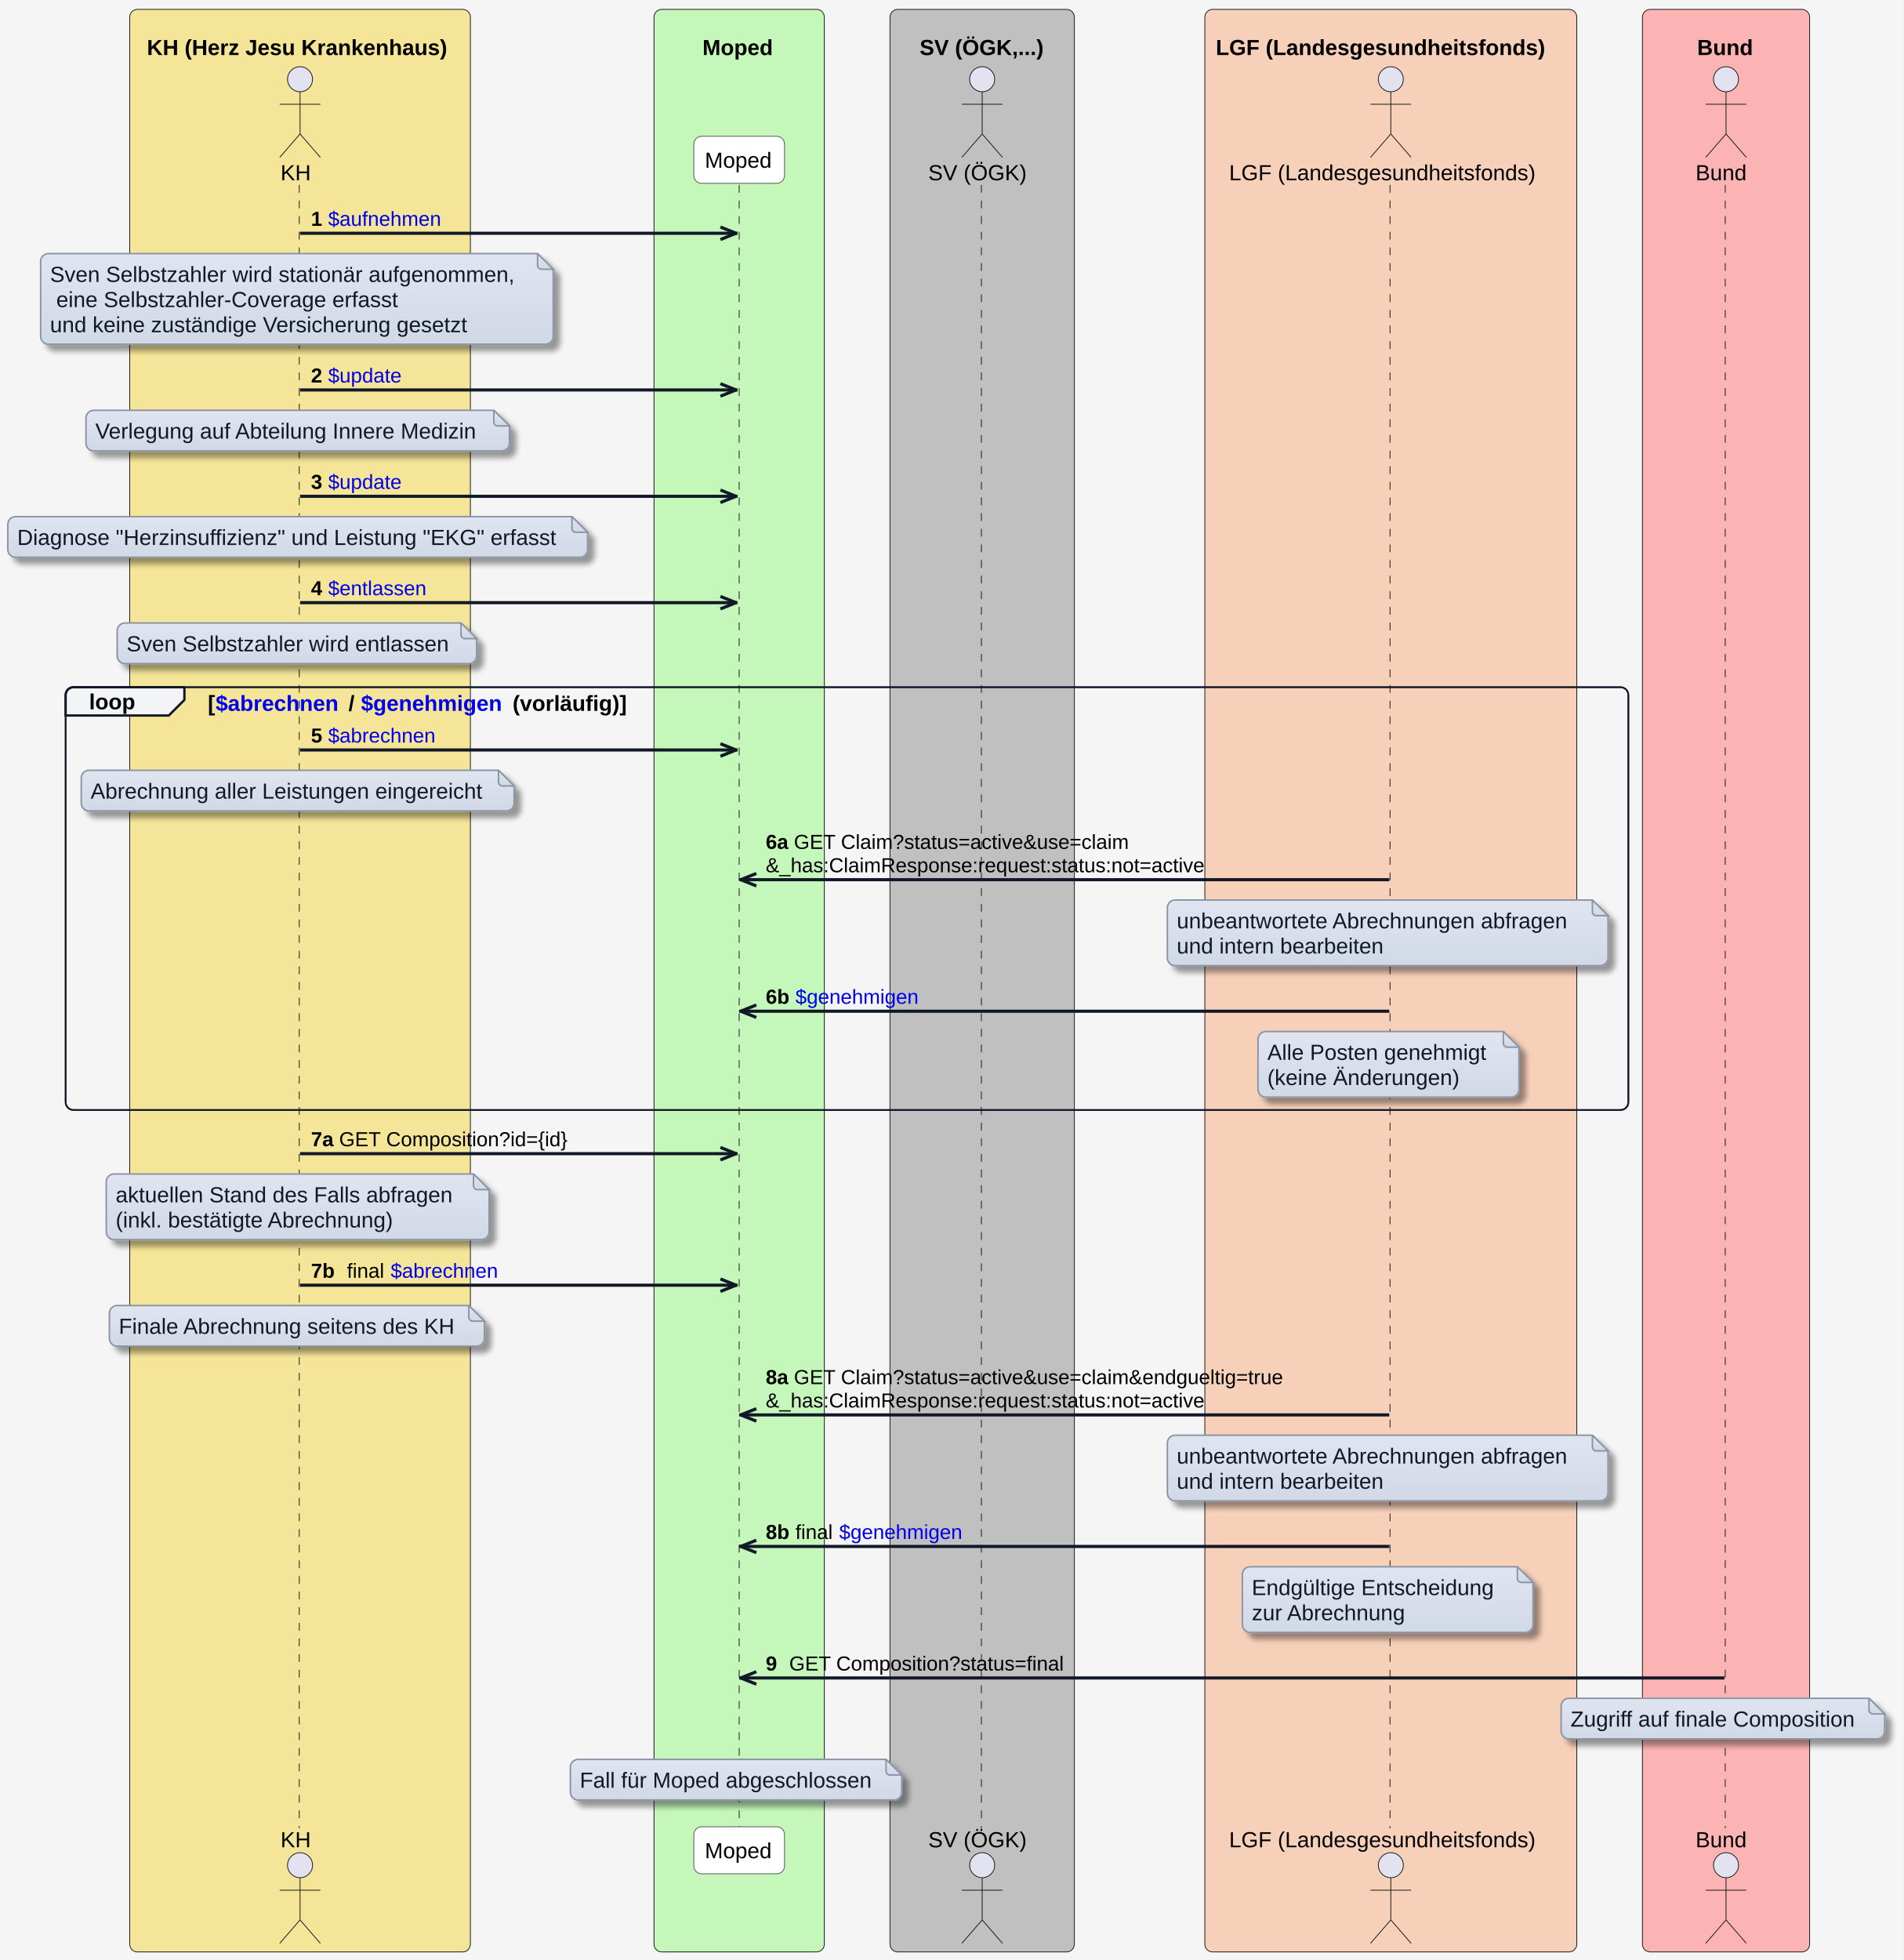
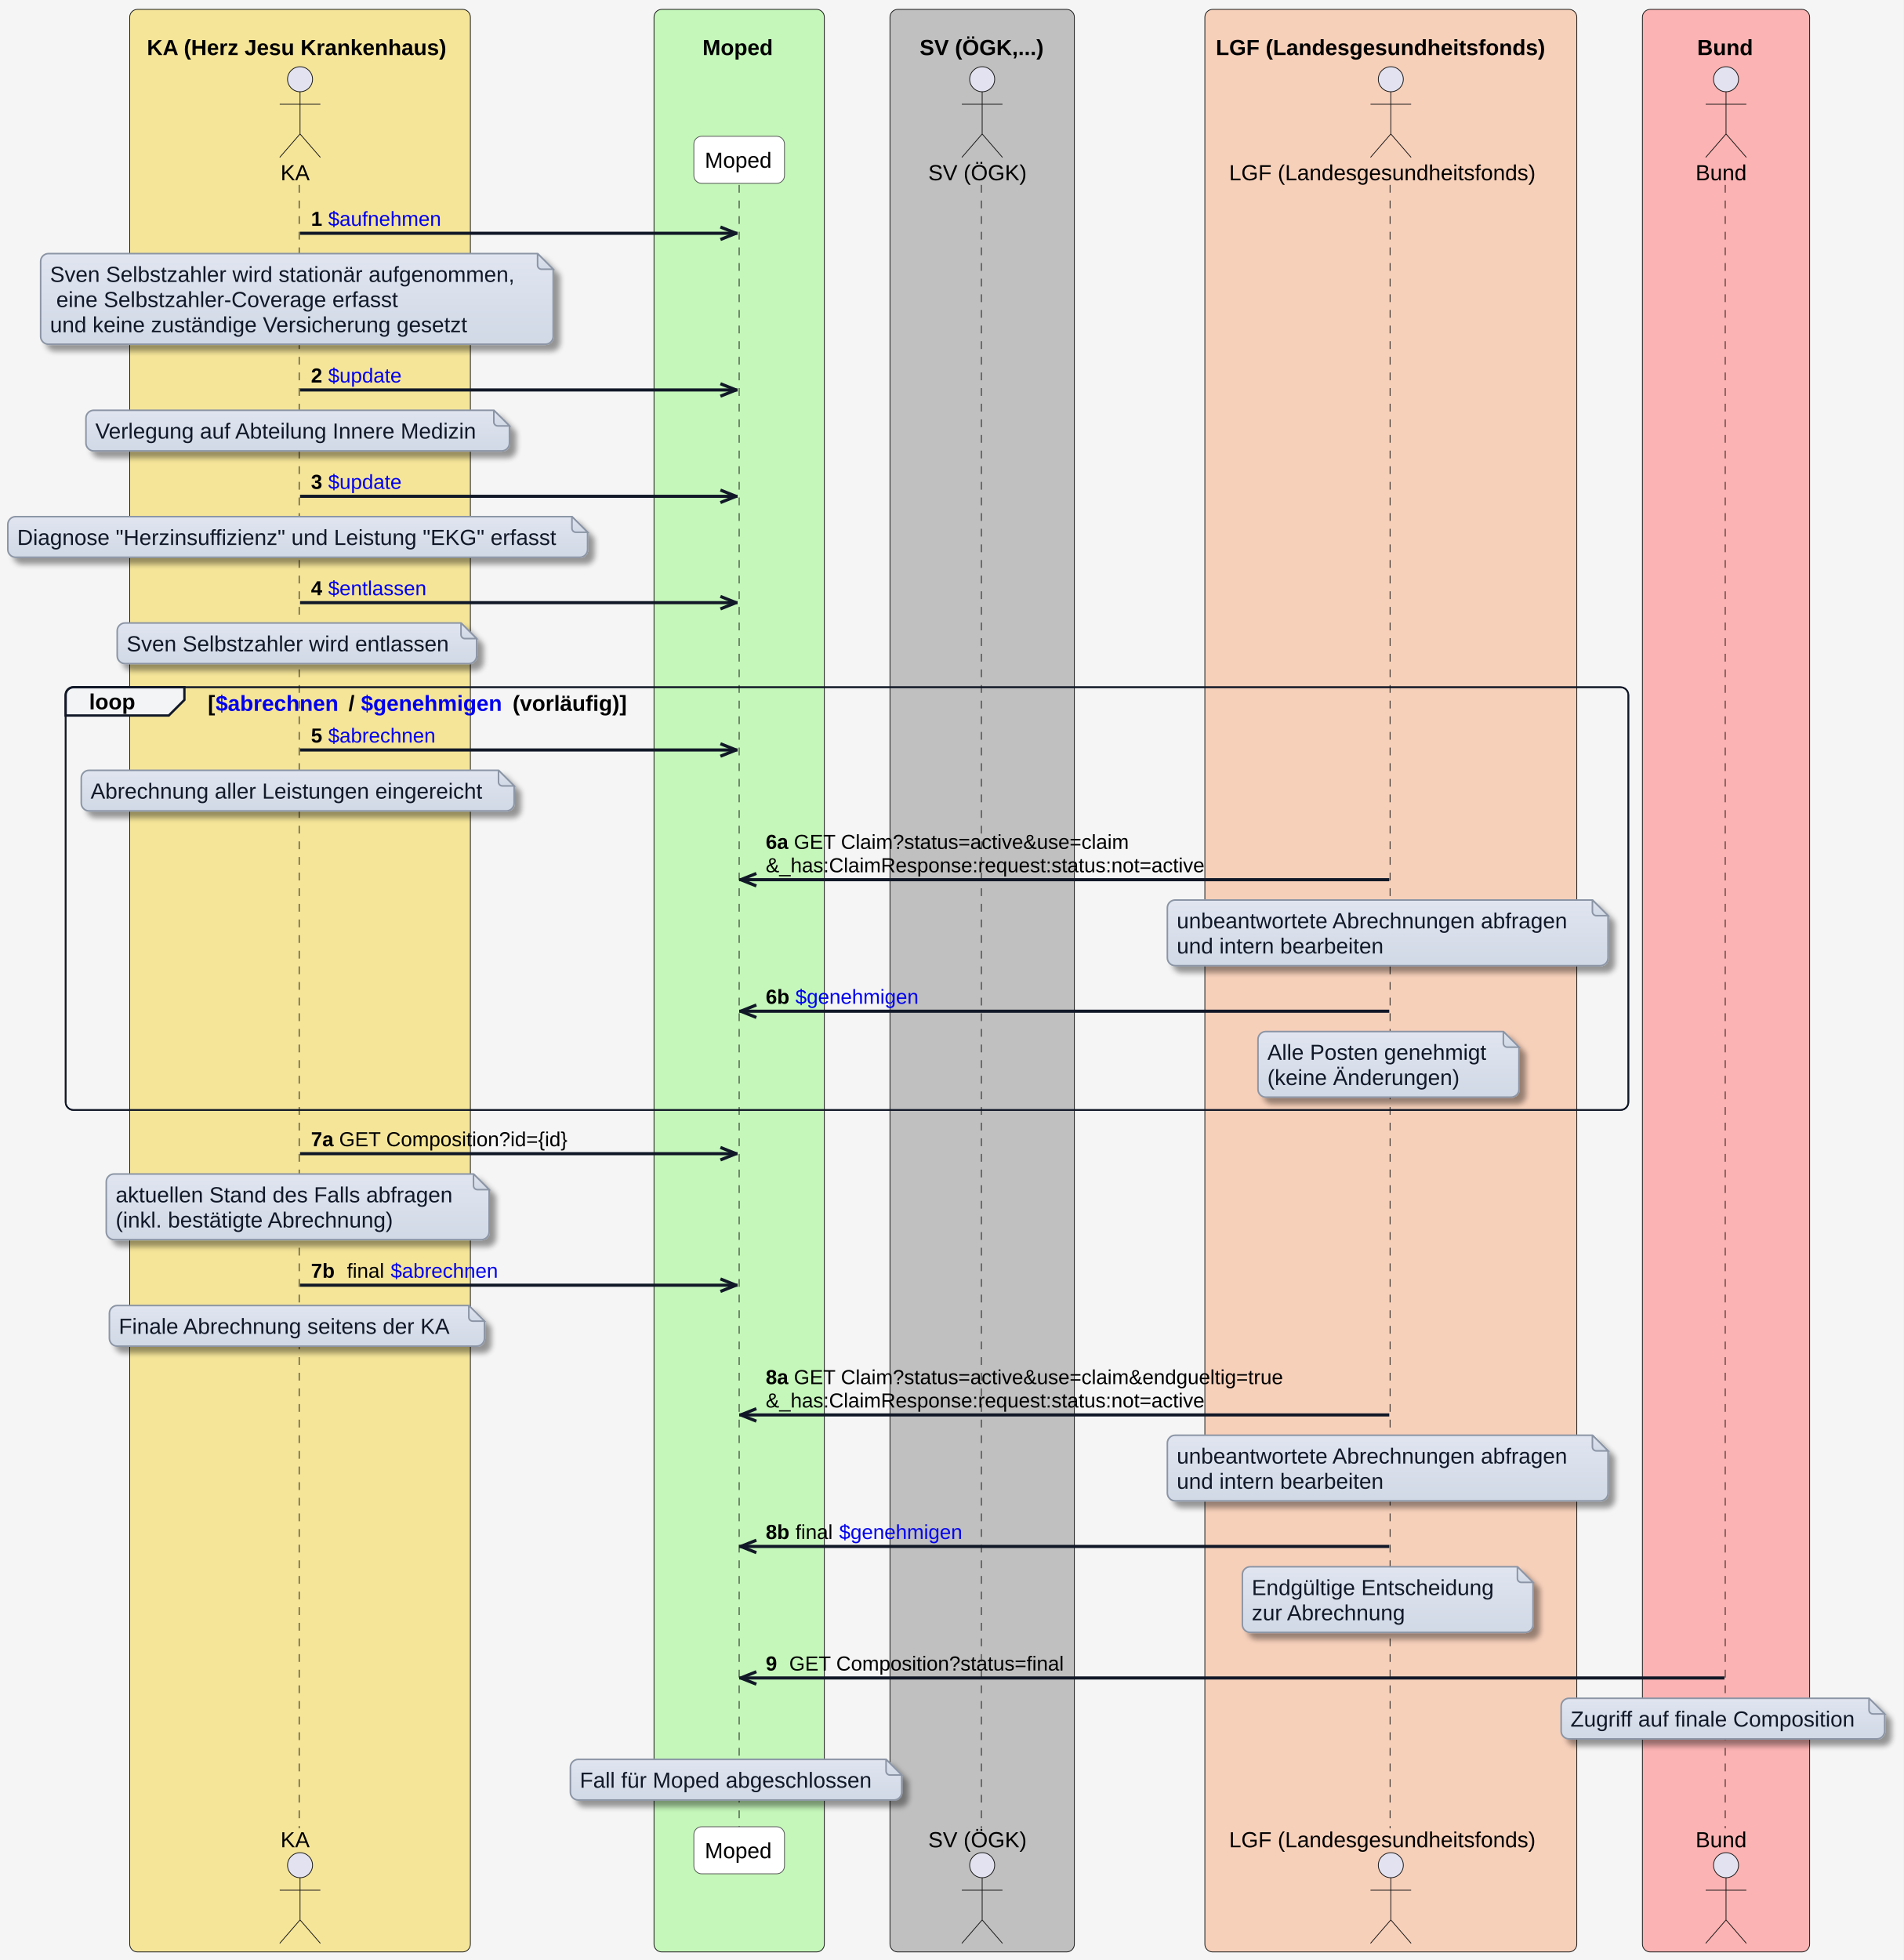
<svg xmlns="http://www.w3.org/2000/svg" xmlns:xlink="http://www.w3.org/1999/xlink" contentStyleType="text/css" height="1254px" preserveAspectRatio="none" style="width:1218px;height:1254px;background:#F5F5F5;" version="1.1" viewBox="0 0 1218 1254" width="1218px" zoomAndPan="magnify">
  <defs>
    <linearGradient id="gvfesu367sgdf0" x1="50%" x2="50%" y1="0%" y2="100%">
      <stop offset="0%" stop-color="#E0E5F0" />
      <stop offset="100%" stop-color="#D1D9E6" />
    </linearGradient>
    <filter height="300%" id="fvfesu367sgdf" width="300%" x="-1" y="-1">
      <feGaussianBlur result="blurOut" stdDeviation="2.0" />
      <feColorMatrix in="blurOut" result="blurOut2" type="matrix" values="0 0 0 0 0 0 0 0 0 0 0 0 0 0 0 0 0 0 .4 0" />
      <feOffset dx="4.0" dy="4.0" in="blurOut2" result="blurOut3" />
      <feBlend in="SourceGraphic" in2="blurOut3" mode="normal" />
    </filter>
  </defs>
  <g>
    <rect fill="#F5F5F5" height="1254" style="stroke:none;stroke-width:1.0;" width="1218" x="0" y="0" />
    <rect fill="#F5E599" height="1242.847" rx="5" ry="5" style="stroke:#181818;stroke-width:0.5;" width="218" x="83" y="6" />
    <text fill="#000000" font-family="Arial" font-size="14" font-weight="bold" lengthAdjust="spacing" textLength="4" x="86" y="19.132"> </text>
-     <text fill="#000000" font-family="Arial" font-size="14" font-weight="bold" lengthAdjust="spacing" textLength="196" x="94" y="35.23">KH (Herz Jesu Krankenhaus)</text>
+     <text fill="#000000" font-family="Arial" font-size="14" font-weight="bold" lengthAdjust="spacing" textLength="196" x="94" y="35.23">KA (Herz Jesu Krankenhaus)</text>
    <rect fill="#C5F7BA" height="1242.847" rx="5" ry="5" style="stroke:#181818;stroke-width:0.5;" width="109" x="418.5" y="6" />
    <text fill="#000000" font-family="Arial" font-size="14" font-weight="bold" lengthAdjust="spacing" textLength="4" x="421.5" y="19.132"> </text>
    <text fill="#000000" font-family="Arial" font-size="14" font-weight="bold" lengthAdjust="spacing" textLength="47" x="449.5" y="35.23">Moped</text>
    <rect fill="#C0C0C0" height="1242.847" rx="5" ry="5" style="stroke:#181818;stroke-width:0.5;" width="118" x="569.5" y="6" />
    <text fill="#000000" font-family="Arial" font-size="14" font-weight="bold" lengthAdjust="spacing" textLength="4" x="572.5" y="19.132"> </text>
    <text fill="#000000" font-family="Arial" font-size="14" font-weight="bold" lengthAdjust="spacing" textLength="80" x="588.5" y="35.23">SV (ÖGK,...)</text>
    <rect fill="#F7D0BA" height="1242.847" rx="5" ry="5" style="stroke:#181818;stroke-width:0.5;" width="238" x="771" y="6" />
    <text fill="#000000" font-family="Arial" font-size="14" font-weight="bold" lengthAdjust="spacing" textLength="4" x="774" y="19.132"> </text>
    <text fill="#000000" font-family="Arial" font-size="14" font-weight="bold" lengthAdjust="spacing" textLength="220" x="778" y="35.23">LGF (Landesgesundheitsfonds)</text>
    <rect fill="#FCB3B3" height="1242.847" rx="5" ry="5" style="stroke:#181818;stroke-width:0.5;" width="107" x="1051" y="6" />
    <text fill="#000000" font-family="Arial" font-size="14" font-weight="bold" lengthAdjust="spacing" textLength="4" x="1054" y="19.132"> </text>
    <text fill="#000000" font-family="Arial" font-size="14" font-weight="bold" lengthAdjust="spacing" textLength="37" x="1086" y="35.23">Bund</text>
    <rect fill="none" height="270.485" rx="5" ry="5" style="stroke:#111827;stroke-width:1.0;" width="1000" x="42" y="439.683" />
    <line style="stroke:#181818;stroke-width:0.5;stroke-dasharray:5.0,5.0;" x1="191.5" x2="191.5" y1="118.296" y2="1169.748" />
    <line style="stroke:#181818;stroke-width:0.5;stroke-dasharray:5.0,5.0;" x1="473" x2="473" y1="118.296" y2="1169.748" />
    <line style="stroke:#181818;stroke-width:0.5;stroke-dasharray:5.0,5.0;" x1="628" x2="628" y1="118.296" y2="1169.748" />
    <line style="stroke:#181818;stroke-width:0.5;stroke-dasharray:5.0,5.0;" x1="889.5" x2="889.5" y1="118.296" y2="1169.748" />
    <line style="stroke:#181818;stroke-width:0.5;stroke-dasharray:5.0,5.0;" x1="1104" x2="1104" y1="118.296" y2="1169.748" />
-     <text fill="#000000" font-family="Arial" font-size="14" lengthAdjust="spacing" textLength="19" x="179.5" y="115.329">KH</text>
+     <text fill="#000000" font-family="Arial" font-size="14" lengthAdjust="spacing" textLength="19" x="179.5" y="115.329">KA</text>
    <ellipse cx="192" cy="50.697" fill="#E2E2F0" rx="8" ry="8" style="stroke:#181818;stroke-width:0.5;" />
    <path d="M192,58.697 L192,85.697 M179,66.697 L205,66.697 M192,85.697 L179,100.697 M192,85.697 L205,100.697 " fill="none" style="stroke:#181818;stroke-width:0.5;" />
-     <text fill="#000000" font-family="Arial" font-size="14" lengthAdjust="spacing" textLength="19" x="179.5" y="1181.88">KH</text>
+     <text fill="#000000" font-family="Arial" font-size="14" lengthAdjust="spacing" textLength="19" x="179.5" y="1181.88">KA</text>
    <ellipse cx="192" cy="1193.347" fill="#E2E2F0" rx="8" ry="8" style="stroke:#181818;stroke-width:0.5;" />
    <path d="M192,1201.347 L192,1228.347 M179,1209.347 L205,1209.347 M192,1228.347 L179,1243.347 M192,1228.347 L205,1243.347 " fill="none" style="stroke:#181818;stroke-width:0.5;" />
    <rect fill="#FFFFFF" height="30.099" rx="5" ry="5" style="stroke:#555555;stroke-width:0.5;" width="58" x="444" y="87.197" />
    <text fill="#000000" font-family="Arial" font-size="14" lengthAdjust="spacing" textLength="44" x="451" y="107.329">Moped</text>
    <rect fill="#FFFFFF" height="30.099" rx="5" ry="5" style="stroke:#555555;stroke-width:0.5;" width="58" x="444" y="1168.748" />
    <text fill="#000000" font-family="Arial" font-size="14" lengthAdjust="spacing" textLength="44" x="451" y="1188.88">Moped</text>
    <text fill="#000000" font-family="Arial" font-size="14" lengthAdjust="spacing" textLength="63" x="594" y="115.329">SV (ÖGK)</text>
    <ellipse cx="628.5" cy="50.697" fill="#E2E2F0" rx="8" ry="8" style="stroke:#181818;stroke-width:0.5;" />
    <path d="M628.5,58.697 L628.5,85.697 M615.5,66.697 L641.5,66.697 M628.5,85.697 L615.5,100.697 M628.5,85.697 L641.5,100.697 " fill="none" style="stroke:#181818;stroke-width:0.5;" />
    <text fill="#000000" font-family="Arial" font-size="14" lengthAdjust="spacing" textLength="63" x="594" y="1181.88">SV (ÖGK)</text>
    <ellipse cx="628.5" cy="1193.347" fill="#E2E2F0" rx="8" ry="8" style="stroke:#181818;stroke-width:0.5;" />
    <path d="M628.5,1201.347 L628.5,1228.347 M615.5,1209.347 L641.5,1209.347 M628.5,1228.347 L615.5,1243.347 M628.5,1228.347 L641.5,1243.347 " fill="none" style="stroke:#181818;stroke-width:0.5;" />
    <text fill="#000000" font-family="Arial" font-size="14" lengthAdjust="spacing" textLength="201" x="786.5" y="115.329">LGF (Landesgesundheitsfonds)</text>
    <ellipse cx="890" cy="50.697" fill="#E2E2F0" rx="8" ry="8" style="stroke:#181818;stroke-width:0.5;" />
    <path d="M890,58.697 L890,85.697 M877,66.697 L903,66.697 M890,85.697 L877,100.697 M890,85.697 L903,100.697 " fill="none" style="stroke:#181818;stroke-width:0.5;" />
    <text fill="#000000" font-family="Arial" font-size="14" lengthAdjust="spacing" textLength="201" x="786.5" y="1181.88">LGF (Landesgesundheitsfonds)</text>
    <ellipse cx="890" cy="1193.347" fill="#E2E2F0" rx="8" ry="8" style="stroke:#181818;stroke-width:0.5;" />
    <path d="M890,1201.347 L890,1228.347 M877,1209.347 L903,1209.347 M890,1228.347 L877,1243.347 M890,1228.347 L903,1243.347 " fill="none" style="stroke:#181818;stroke-width:0.5;" />
    <text fill="#000000" font-family="Arial" font-size="14" lengthAdjust="spacing" textLength="33" x="1085" y="115.329">Bund</text>
    <ellipse cx="1104.5" cy="50.697" fill="#E2E2F0" rx="8" ry="8" style="stroke:#181818;stroke-width:0.5;" />
    <path d="M1104.5,58.697 L1104.5,85.697 M1091.5,66.697 L1117.5,66.697 M1104.5,85.697 L1091.5,100.697 M1104.5,85.697 L1117.5,100.697 " fill="none" style="stroke:#181818;stroke-width:0.5;" />
    <text fill="#000000" font-family="Arial" font-size="14" lengthAdjust="spacing" textLength="33" x="1085" y="1181.88">Bund</text>
    <ellipse cx="1104.5" cy="1193.347" fill="#E2E2F0" rx="8" ry="8" style="stroke:#181818;stroke-width:0.5;" />
    <path d="M1104.5,1201.347 L1104.5,1228.347 M1091.5,1209.347 L1117.5,1209.347 M1104.5,1228.347 L1091.5,1243.347 M1104.5,1228.347 L1117.5,1243.347 " fill="none" style="stroke:#181818;stroke-width:0.5;" />
    <line style="stroke:#111827;stroke-width:2.0;" x1="471" x2="461" y1="149.245" y2="145.245" />
    <line style="stroke:#111827;stroke-width:2.0;" x1="471" x2="461" y1="149.245" y2="153.245" />
    <line style="stroke:#111827;stroke-width:2.0;" x1="192" x2="472" y1="149.245" y2="149.245" />
    <text fill="#000000" font-family="Arial" font-size="13" font-weight="bold" lengthAdjust="spacing" textLength="7" x="199" y="144.49">1</text>
    <text fill="#000000" font-family="Arial" font-size="13" lengthAdjust="spacing" textLength="4" x="206" y="144.49"> </text>
    <a href="OperationDefinition-MOPED.Patient.Aufnehmen.html" target="_top" title="OperationDefinition-MOPED.Patient.Aufnehmen.html" xlink:actuate="onRequest" xlink:href="OperationDefinition-MOPED.Patient.Aufnehmen.html" xlink:show="new" xlink:title="OperationDefinition-MOPED.Patient.Aufnehmen.html" xlink:type="simple">
      <text fill="#0000EE" font-family="Arial" font-size="13" lengthAdjust="spacing" textLength="71" x="210" y="144.49">$aufnehmen</text>
    </a>
    <path d="M26,167.245 L26,215.245 A5,5 0 0 0 31,220.245 L349,220.245 A5,5 0 0 0 354,215.245 L354,172.245 L344,162.245 L31,162.245 A5,5 0 0 0 26,167.245 " fill="url(#gvfesu367sgdf0)" filter="url(#fvfesu367sgdf)" style="stroke:#8B95A5;stroke-width:1.0;" />
    <path d="M344,162.245 L344,169.745 A2.5,2.5 0 0 0 346.5,172.245 L354,172.245 L344,162.245 " fill="url(#gvfesu367sgdf0)" style="stroke:#8B95A5;stroke-width:1.0;" />
    <text fill="#111827" font-family="Arial" font-size="14" lengthAdjust="spacing" textLength="303" x="32" y="180.376">Sven Selbstzahler wird stationär aufgenommen,</text>
    <text fill="#111827" font-family="Arial" font-size="14" lengthAdjust="spacing" textLength="223" x="36" y="196.475">eine Selbstzahler-Coverage erfasst</text>
    <text fill="#111827" font-family="Arial" font-size="14" lengthAdjust="spacing" textLength="273" x="32" y="212.574">und keine zuständige Versicherung gesetzt</text>
    <line style="stroke:#111827;stroke-width:2.0;" x1="471" x2="461" y1="249.489" y2="245.489" />
    <line style="stroke:#111827;stroke-width:2.0;" x1="471" x2="461" y1="249.489" y2="253.489" />
    <line style="stroke:#111827;stroke-width:2.0;" x1="192" x2="472" y1="249.489" y2="249.489" />
    <text fill="#000000" font-family="Arial" font-size="13" font-weight="bold" lengthAdjust="spacing" textLength="7" x="199" y="244.734">2</text>
    <text fill="#000000" font-family="Arial" font-size="13" lengthAdjust="spacing" textLength="4" x="206" y="244.734"> </text>
    <a href="OperationDefinition-MOPED.Daten.Update.html" target="_top" title="OperationDefinition-MOPED.Daten.Update.html" xlink:actuate="onRequest" xlink:href="OperationDefinition-MOPED.Daten.Update.html" xlink:show="new" xlink:title="OperationDefinition-MOPED.Daten.Update.html" xlink:type="simple">
      <text fill="#0000EE" font-family="Arial" font-size="13" lengthAdjust="spacing" textLength="46" x="210" y="244.734">$update</text>
    </a>
    <path d="M55,267.489 L55,283.489 A5,5 0 0 0 60,288.489 L321,288.489 A5,5 0 0 0 326,283.489 L326,272.489 L316,262.489 L60,262.489 A5,5 0 0 0 55,267.489 " fill="url(#gvfesu367sgdf0)" filter="url(#fvfesu367sgdf)" style="stroke:#8B95A5;stroke-width:1.0;" />
    <path d="M316,262.489 L316,269.989 A2.5,2.5 0 0 0 318.5,272.489 L326,272.489 L316,262.489 " fill="url(#gvfesu367sgdf0)" style="stroke:#8B95A5;stroke-width:1.0;" />
    <text fill="#111827" font-family="Arial" font-size="14" lengthAdjust="spacing" textLength="250" x="61" y="280.621">Verlegung auf Abteilung Innere Medizin</text>
    <line style="stroke:#111827;stroke-width:2.0;" x1="471" x2="461" y1="317.537" y2="313.537" />
    <line style="stroke:#111827;stroke-width:2.0;" x1="471" x2="461" y1="317.537" y2="321.537" />
    <line style="stroke:#111827;stroke-width:2.0;" x1="192" x2="472" y1="317.537" y2="317.537" />
    <text fill="#000000" font-family="Arial" font-size="13" font-weight="bold" lengthAdjust="spacing" textLength="7" x="199" y="312.782">3</text>
    <text fill="#000000" font-family="Arial" font-size="13" lengthAdjust="spacing" textLength="4" x="206" y="312.782"> </text>
    <a href="OperationDefinition-MOPED.Daten.Update.html" target="_top" title="OperationDefinition-MOPED.Daten.Update.html" xlink:actuate="onRequest" xlink:href="OperationDefinition-MOPED.Daten.Update.html" xlink:show="new" xlink:title="OperationDefinition-MOPED.Daten.Update.html" xlink:type="simple">
      <text fill="#0000EE" font-family="Arial" font-size="13" lengthAdjust="spacing" textLength="46" x="210" y="312.782">$update</text>
    </a>
    <path d="M5,335.537 L5,351.537 A5,5 0 0 0 10,356.537 L371,356.537 A5,5 0 0 0 376,351.537 L376,340.537 L366,330.537 L10,330.537 A5,5 0 0 0 5,335.537 " fill="url(#gvfesu367sgdf0)" filter="url(#fvfesu367sgdf)" style="stroke:#8B95A5;stroke-width:1.0;" />
    <path d="M366,330.537 L366,338.037 A2.5,2.5 0 0 0 368.5,340.537 L376,340.537 L366,330.537 " fill="url(#gvfesu367sgdf0)" style="stroke:#8B95A5;stroke-width:1.0;" />
    <text fill="#111827" font-family="Arial" font-size="14" lengthAdjust="spacing" textLength="350" x="11" y="348.668">Diagnose "Herzinsuffizienz" und Leistung "EKG" erfasst</text>
    <line style="stroke:#111827;stroke-width:2.0;" x1="471" x2="461" y1="385.584" y2="381.584" />
    <line style="stroke:#111827;stroke-width:2.0;" x1="471" x2="461" y1="385.584" y2="389.584" />
    <line style="stroke:#111827;stroke-width:2.0;" x1="192" x2="472" y1="385.584" y2="385.584" />
    <text fill="#000000" font-family="Arial" font-size="13" font-weight="bold" lengthAdjust="spacing" textLength="7" x="199" y="380.829">4</text>
    <text fill="#000000" font-family="Arial" font-size="13" lengthAdjust="spacing" textLength="4" x="206" y="380.829"> </text>
    <a href="OperationDefinition-MOPED.Patient.Entlassen.html" target="_top" title="OperationDefinition-MOPED.Patient.Entlassen.html" xlink:actuate="onRequest" xlink:href="OperationDefinition-MOPED.Patient.Entlassen.html" xlink:show="new" xlink:title="OperationDefinition-MOPED.Patient.Entlassen.html" xlink:type="simple">
      <text fill="#0000EE" font-family="Arial" font-size="13" lengthAdjust="spacing" textLength="63" x="210" y="380.829">$entlassen</text>
    </a>
    <path d="M75,403.584 L75,419.584 A5,5 0 0 0 80,424.584 L300,424.584 A5,5 0 0 0 305,419.584 L305,408.584 L295,398.584 L80,398.584 A5,5 0 0 0 75,403.584 " fill="url(#gvfesu367sgdf0)" filter="url(#fvfesu367sgdf)" style="stroke:#8B95A5;stroke-width:1.0;" />
    <path d="M295,398.584 L295,406.084 A2.5,2.5 0 0 0 297.5,408.584 L305,408.584 L295,398.584 " fill="url(#gvfesu367sgdf0)" style="stroke:#8B95A5;stroke-width:1.0;" />
    <text fill="#111827" font-family="Arial" font-size="14" lengthAdjust="spacing" textLength="209" x="81" y="416.716">Sven Selbstzahler wird entlassen</text>
    <path d="M47,439.683 L118,439.683 L118,447.781 L108,457.781 L42,457.781 L42,444.683 A5,5 0 0 1 47,439.683 " fill="#F3F4F6" style="stroke:#111827;stroke-width:1.5;" />
    <rect fill="none" height="270.485" rx="5" ry="5" style="stroke:#111827;stroke-width:1.0;" width="1000" x="42" y="439.683" />
    <text fill="#000000" font-family="Arial" font-size="14" font-weight="bold" lengthAdjust="spacing" textLength="31" x="57" y="453.815">loop</text>
    <text fill="#000000" font-family="Arial" font-size="14" font-weight="bold" lengthAdjust="spacing" textLength="5" x="133" y="454.815">[</text>
    <a href="OperationDefinition-MOPED.Encounter.Abrechnen.html" target="_top" title="OperationDefinition-MOPED.Encounter.Abrechnen.html" xlink:actuate="onRequest" xlink:href="OperationDefinition-MOPED.Encounter.Abrechnen.html" xlink:show="new" xlink:title="OperationDefinition-MOPED.Encounter.Abrechnen.html" xlink:type="simple">
      <text fill="#0000EE" font-family="Arial" font-size="14" font-weight="bold" lengthAdjust="spacing" textLength="81" x="138" y="454.815">$abrechnen</text>
    </a>
    <text fill="#000000" font-family="Arial" font-size="14" font-weight="bold" lengthAdjust="spacing" textLength="4" x="223" y="454.815">/</text>
    <a href="OperationDefinition-MOPED.Abrechnung.Genehmigen.html" target="_top" title="OperationDefinition-MOPED.Abrechnung.Genehmigen.html" xlink:actuate="onRequest" xlink:href="OperationDefinition-MOPED.Abrechnung.Genehmigen.html" xlink:show="new" xlink:title="OperationDefinition-MOPED.Abrechnung.Genehmigen.html" xlink:type="simple">
      <text fill="#0000EE" font-family="Arial" font-size="14" font-weight="bold" lengthAdjust="spacing" textLength="93" x="231" y="454.815">$genehmigen</text>
    </a>
    <text fill="#000000" font-family="Arial" font-size="14" font-weight="bold" lengthAdjust="spacing" textLength="76" x="328" y="454.815">(vorläufig)]</text>
    <line style="stroke:#111827;stroke-width:2.0;" x1="471" x2="461" y1="479.829" y2="475.829" />
    <line style="stroke:#111827;stroke-width:2.0;" x1="471" x2="461" y1="479.829" y2="483.829" />
    <line style="stroke:#111827;stroke-width:2.0;" x1="192" x2="472" y1="479.829" y2="479.829" />
    <text fill="#000000" font-family="Arial" font-size="13" font-weight="bold" lengthAdjust="spacing" textLength="7" x="199" y="475.074">5</text>
    <text fill="#000000" font-family="Arial" font-size="13" lengthAdjust="spacing" textLength="4" x="206" y="475.074"> </text>
    <a href="OperationDefinition-MOPED.Encounter.Abrechnen.html" target="_top" title="OperationDefinition-MOPED.Encounter.Abrechnen.html" xlink:actuate="onRequest" xlink:href="OperationDefinition-MOPED.Encounter.Abrechnen.html" xlink:show="new" xlink:title="OperationDefinition-MOPED.Encounter.Abrechnen.html" xlink:type="simple">
      <text fill="#0000EE" font-family="Arial" font-size="13" lengthAdjust="spacing" textLength="67" x="210" y="475.074">$abrechnen</text>
    </a>
    <path d="M52,497.829 L52,513.829 A5,5 0 0 0 57,518.829 L324,518.829 A5,5 0 0 0 329,513.829 L329,502.829 L319,492.829 L57,492.829 A5,5 0 0 0 52,497.829 " fill="url(#gvfesu367sgdf0)" filter="url(#fvfesu367sgdf)" style="stroke:#8B95A5;stroke-width:1.0;" />
    <path d="M319,492.829 L319,500.329 A2.5,2.5 0 0 0 321.5,502.829 L329,502.829 L319,492.829 " fill="url(#gvfesu367sgdf0)" style="stroke:#8B95A5;stroke-width:1.0;" />
    <text fill="#111827" font-family="Arial" font-size="14" lengthAdjust="spacing" textLength="256" x="58" y="510.96">Abrechnung aller Leistungen eingereicht</text>
    <line style="stroke:#111827;stroke-width:2.0;" x1="474" x2="484" y1="562.825" y2="558.825" />
    <line style="stroke:#111827;stroke-width:2.0;" x1="474" x2="484" y1="562.825" y2="566.825" />
    <line style="stroke:#111827;stroke-width:2.0;" x1="473" x2="889" y1="562.825" y2="562.825" />
    <text fill="#000000" font-family="Arial" font-size="13" font-weight="bold" lengthAdjust="spacing" textLength="14" x="490" y="543.121">6a</text>
    <text fill="#000000" font-family="Arial" font-size="13" lengthAdjust="spacing" textLength="219" x="508" y="543.121">GET Claim?status=active&amp;use=claim</text>
    <text fill="#000000" font-family="Arial" font-size="13" lengthAdjust="spacing" textLength="284" x="490" y="558.07">&amp;_has:ClaimResponse:request:status:not=active</text>
    <path d="M747,580.825 L747,612.825 A5,5 0 0 0 752,617.825 L1024,617.825 A5,5 0 0 0 1029,612.825 L1029,585.825 L1019,575.825 L752,575.825 A5,5 0 0 0 747,580.825 " fill="url(#gvfesu367sgdf0)" filter="url(#fvfesu367sgdf)" style="stroke:#8B95A5;stroke-width:1.0;" />
    <path d="M1019,575.825 L1019,583.325 A2.5,2.5 0 0 0 1021.5,585.825 L1029,585.825 L1019,575.825 " fill="url(#gvfesu367sgdf0)" style="stroke:#8B95A5;stroke-width:1.0;" />
    <text fill="#111827" font-family="Arial" font-size="14" lengthAdjust="spacing" textLength="257" x="753" y="593.957">unbeantwortete Abrechnungen abfragen</text>
    <text fill="#111827" font-family="Arial" font-size="14" lengthAdjust="spacing" textLength="136" x="753" y="610.055">und intern bearbeiten</text>
    <line style="stroke:#111827;stroke-width:2.0;" x1="474" x2="484" y1="646.971" y2="642.971" />
    <line style="stroke:#111827;stroke-width:2.0;" x1="474" x2="484" y1="646.971" y2="650.971" />
    <line style="stroke:#111827;stroke-width:2.0;" x1="473" x2="889" y1="646.971" y2="646.971" />
    <text fill="#000000" font-family="Arial" font-size="13" font-weight="bold" lengthAdjust="spacing" textLength="15" x="490" y="642.216">6b</text>
    <text fill="#000000" font-family="Arial" font-size="13" lengthAdjust="spacing" textLength="4" x="505" y="642.216"> </text>
    <a href="OperationDefinition-MOPED.Abrechnung.Genehmigen.html" target="_top" title="OperationDefinition-MOPED.Abrechnung.Genehmigen.html" xlink:actuate="onRequest" xlink:href="OperationDefinition-MOPED.Abrechnung.Genehmigen.html" xlink:show="new" xlink:title="OperationDefinition-MOPED.Abrechnung.Genehmigen.html" xlink:type="simple">
      <text fill="#0000EE" font-family="Arial" font-size="13" lengthAdjust="spacing" textLength="77" x="509" y="642.216">$genehmigen</text>
    </a>
    <path d="M805,664.971 L805,696.971 A5,5 0 0 0 810,701.971 L967,701.971 A5,5 0 0 0 972,696.971 L972,669.971 L962,659.971 L810,659.971 A5,5 0 0 0 805,664.971 " fill="url(#gvfesu367sgdf0)" filter="url(#fvfesu367sgdf)" style="stroke:#8B95A5;stroke-width:1.0;" />
    <path d="M962,659.971 L962,667.471 A2.5,2.5 0 0 0 964.5,669.971 L972,669.971 L962,659.971 " fill="url(#gvfesu367sgdf0)" style="stroke:#8B95A5;stroke-width:1.0;" />
    <text fill="#111827" font-family="Arial" font-size="14" lengthAdjust="spacing" textLength="142" x="811" y="678.102">Alle Posten genehmigt</text>
    <text fill="#111827" font-family="Arial" font-size="14" lengthAdjust="spacing" textLength="126" x="811" y="694.201">(keine Änderungen)</text>
    <line style="stroke:#111827;stroke-width:2.0;" x1="471" x2="461" y1="738.117" y2="734.117" />
    <line style="stroke:#111827;stroke-width:2.0;" x1="471" x2="461" y1="738.117" y2="742.117" />
    <line style="stroke:#111827;stroke-width:2.0;" x1="192" x2="472" y1="738.117" y2="738.117" />
    <text fill="#000000" font-family="Arial" font-size="13" font-weight="bold" lengthAdjust="spacing" textLength="14" x="199" y="733.362">7a</text>
    <text fill="#000000" font-family="Arial" font-size="13" lengthAdjust="spacing" textLength="146" x="217" y="733.362">GET Composition?id={id}</text>
    <path d="M68,756.117 L68,788.117 A5,5 0 0 0 73,793.117 L308,793.117 A5,5 0 0 0 313,788.117 L313,761.117 L303,751.117 L73,751.117 A5,5 0 0 0 68,756.117 " fill="url(#gvfesu367sgdf0)" filter="url(#fvfesu367sgdf)" style="stroke:#8B95A5;stroke-width:1.0;" />
    <path d="M303,751.117 L303,758.617 A2.5,2.5 0 0 0 305.5,761.117 L313,761.117 L303,751.117 " fill="url(#gvfesu367sgdf0)" style="stroke:#8B95A5;stroke-width:1.0;" />
    <text fill="#111827" font-family="Arial" font-size="14" lengthAdjust="spacing" textLength="220" x="74" y="769.249">aktuellen Stand des Falls abfragen</text>
    <text fill="#111827" font-family="Arial" font-size="14" lengthAdjust="spacing" textLength="182" x="74" y="785.347">(inkl. bestätigte Abrechnung)</text>
    <line style="stroke:#111827;stroke-width:2.0;" x1="471" x2="461" y1="822.263" y2="818.263" />
    <line style="stroke:#111827;stroke-width:2.0;" x1="471" x2="461" y1="822.263" y2="826.263" />
    <line style="stroke:#111827;stroke-width:2.0;" x1="192" x2="472" y1="822.263" y2="822.263" />
    <text fill="#000000" font-family="Arial" font-size="13" font-weight="bold" lengthAdjust="spacing" textLength="15" x="199" y="817.508">7b</text>
    <text fill="#000000" font-family="Arial" font-size="13" lengthAdjust="spacing" textLength="24" x="222" y="817.508">final</text>
    <a href="OperationDefinition-MOPED.Encounter.Abrechnen.html" target="_top" title="OperationDefinition-MOPED.Encounter.Abrechnen.html" xlink:actuate="onRequest" xlink:href="OperationDefinition-MOPED.Encounter.Abrechnen.html" xlink:show="new" xlink:title="OperationDefinition-MOPED.Encounter.Abrechnen.html" xlink:type="simple">
      <text fill="#0000EE" font-family="Arial" font-size="13" lengthAdjust="spacing" textLength="67" x="250" y="817.508">$abrechnen</text>
    </a>
    <path d="M70,840.263 L70,856.263 A5,5 0 0 0 75,861.263 L305,861.263 A5,5 0 0 0 310,856.263 L310,845.263 L300,835.263 L75,835.263 A5,5 0 0 0 70,840.263 " fill="url(#gvfesu367sgdf0)" filter="url(#fvfesu367sgdf)" style="stroke:#8B95A5;stroke-width:1.0;" />
    <path d="M300,835.263 L300,842.763 A2.5,2.5 0 0 0 302.5,845.263 L310,845.263 L300,835.263 " fill="url(#gvfesu367sgdf0)" style="stroke:#8B95A5;stroke-width:1.0;" />
-     <text fill="#111827" font-family="Arial" font-size="14" lengthAdjust="spacing" textLength="219" x="76" y="853.394">Finale Abrechnung seitens des KH</text>
+     <text fill="#111827" font-family="Arial" font-size="14" lengthAdjust="spacing" textLength="219" x="76" y="853.394">Finale Abrechnung seitens der KA</text>
    <line style="stroke:#111827;stroke-width:2.0;" x1="474" x2="484" y1="905.259" y2="901.259" />
    <line style="stroke:#111827;stroke-width:2.0;" x1="474" x2="484" y1="905.259" y2="909.259" />
    <line style="stroke:#111827;stroke-width:2.0;" x1="473" x2="889" y1="905.259" y2="905.259" />
    <text fill="#000000" font-family="Arial" font-size="13" font-weight="bold" lengthAdjust="spacing" textLength="14" x="490" y="885.555">8a</text>
    <text fill="#000000" font-family="Arial" font-size="13" lengthAdjust="spacing" textLength="317" x="508" y="885.555">GET Claim?status=active&amp;use=claim&amp;endgueltig=true</text>
    <text fill="#000000" font-family="Arial" font-size="13" lengthAdjust="spacing" textLength="284" x="490" y="900.504">&amp;_has:ClaimResponse:request:status:not=active</text>
    <path d="M747,923.259 L747,955.259 A5,5 0 0 0 752,960.259 L1024,960.259 A5,5 0 0 0 1029,955.259 L1029,928.259 L1019,918.259 L752,918.259 A5,5 0 0 0 747,923.259 " fill="url(#gvfesu367sgdf0)" filter="url(#fvfesu367sgdf)" style="stroke:#8B95A5;stroke-width:1.0;" />
    <path d="M1019,918.259 L1019,925.759 A2.5,2.5 0 0 0 1021.5,928.259 L1029,928.259 L1019,918.259 " fill="url(#gvfesu367sgdf0)" style="stroke:#8B95A5;stroke-width:1.0;" />
    <text fill="#111827" font-family="Arial" font-size="14" lengthAdjust="spacing" textLength="257" x="753" y="936.391">unbeantwortete Abrechnungen abfragen</text>
    <text fill="#111827" font-family="Arial" font-size="14" lengthAdjust="spacing" textLength="136" x="753" y="952.489">und intern bearbeiten</text>
    <line style="stroke:#111827;stroke-width:2.0;" x1="474" x2="484" y1="989.405" y2="985.405" />
    <line style="stroke:#111827;stroke-width:2.0;" x1="474" x2="484" y1="989.405" y2="993.405" />
    <line style="stroke:#111827;stroke-width:2.0;" x1="473" x2="889" y1="989.405" y2="989.405" />
    <text fill="#000000" font-family="Arial" font-size="13" font-weight="bold" lengthAdjust="spacing" textLength="15" x="490" y="984.65">8b</text>
    <text fill="#000000" font-family="Arial" font-size="13" lengthAdjust="spacing" textLength="24" x="509" y="984.65">final</text>
    <a href="OperationDefinition-MOPED.Abrechnung.Genehmigen.html" target="_top" title="OperationDefinition-MOPED.Abrechnung.Genehmigen.html" xlink:actuate="onRequest" xlink:href="OperationDefinition-MOPED.Abrechnung.Genehmigen.html" xlink:show="new" xlink:title="OperationDefinition-MOPED.Abrechnung.Genehmigen.html" xlink:type="simple">
      <text fill="#0000EE" font-family="Arial" font-size="13" lengthAdjust="spacing" textLength="77" x="537" y="984.65">$genehmigen</text>
    </a>
    <path d="M795,1007.405 L795,1039.405 A5,5 0 0 0 800,1044.405 L976,1044.405 A5,5 0 0 0 981,1039.405 L981,1012.405 L971,1002.405 L800,1002.405 A5,5 0 0 0 795,1007.405 " fill="url(#gvfesu367sgdf0)" filter="url(#fvfesu367sgdf)" style="stroke:#8B95A5;stroke-width:1.0;" />
    <path d="M971,1002.405 L971,1009.905 A2.5,2.5 0 0 0 973.5,1012.405 L981,1012.405 L971,1002.405 " fill="url(#gvfesu367sgdf0)" style="stroke:#8B95A5;stroke-width:1.0;" />
    <text fill="#111827" font-family="Arial" font-size="14" lengthAdjust="spacing" textLength="157" x="801" y="1020.537">Endgültige Entscheidung</text>
    <text fill="#111827" font-family="Arial" font-size="14" lengthAdjust="spacing" textLength="101" x="801" y="1036.635">zur Abrechnung</text>
    <line style="stroke:#111827;stroke-width:2.0;" x1="474" x2="484" y1="1073.551" y2="1069.551" />
    <line style="stroke:#111827;stroke-width:2.0;" x1="474" x2="484" y1="1073.551" y2="1077.551" />
    <line style="stroke:#111827;stroke-width:2.0;" x1="473" x2="1103.5" y1="1073.551" y2="1073.551" />
    <text fill="#000000" font-family="Arial" font-size="13" font-weight="bold" lengthAdjust="spacing" textLength="7" x="490" y="1068.796">9</text>
    <text fill="#000000" font-family="Arial" font-size="13" lengthAdjust="spacing" textLength="178" x="505" y="1068.796">GET Composition?status=final</text>
    <path d="M999,1091.551 L999,1107.551 A5,5 0 0 0 1004,1112.551 L1201,1112.551 A5,5 0 0 0 1206,1107.551 L1206,1096.551 L1196,1086.551 L1004,1086.551 A5,5 0 0 0 999,1091.551 " fill="url(#gvfesu367sgdf0)" filter="url(#fvfesu367sgdf)" style="stroke:#8B95A5;stroke-width:1.0;" />
    <path d="M1196,1086.551 L1196,1094.051 A2.5,2.5 0 0 0 1198.5,1096.551 L1206,1096.551 L1196,1086.551 " fill="url(#gvfesu367sgdf0)" style="stroke:#8B95A5;stroke-width:1.0;" />
    <text fill="#111827" font-family="Arial" font-size="14" lengthAdjust="spacing" textLength="186" x="1005" y="1104.683">Zugriff auf finale Composition</text>
    <path d="M365,1130.649 L365,1146.649 A5,5 0 0 0 370,1151.649 L572,1151.649 A5,5 0 0 0 577,1146.649 L577,1135.649 L567,1125.649 L370,1125.649 A5,5 0 0 0 365,1130.649 " fill="url(#gvfesu367sgdf0)" filter="url(#fvfesu367sgdf)" style="stroke:#8B95A5;stroke-width:1.0;" />
    <path d="M567,1125.649 L567,1133.149 A2.5,2.5 0 0 0 569.5,1135.649 L577,1135.649 L567,1125.649 " fill="url(#gvfesu367sgdf0)" style="stroke:#8B95A5;stroke-width:1.0;" />
    <text fill="#111827" font-family="Arial" font-size="14" lengthAdjust="spacing" textLength="191" x="371" y="1143.781">Fall für Moped abgeschlossen</text>
  </g>
</svg>
